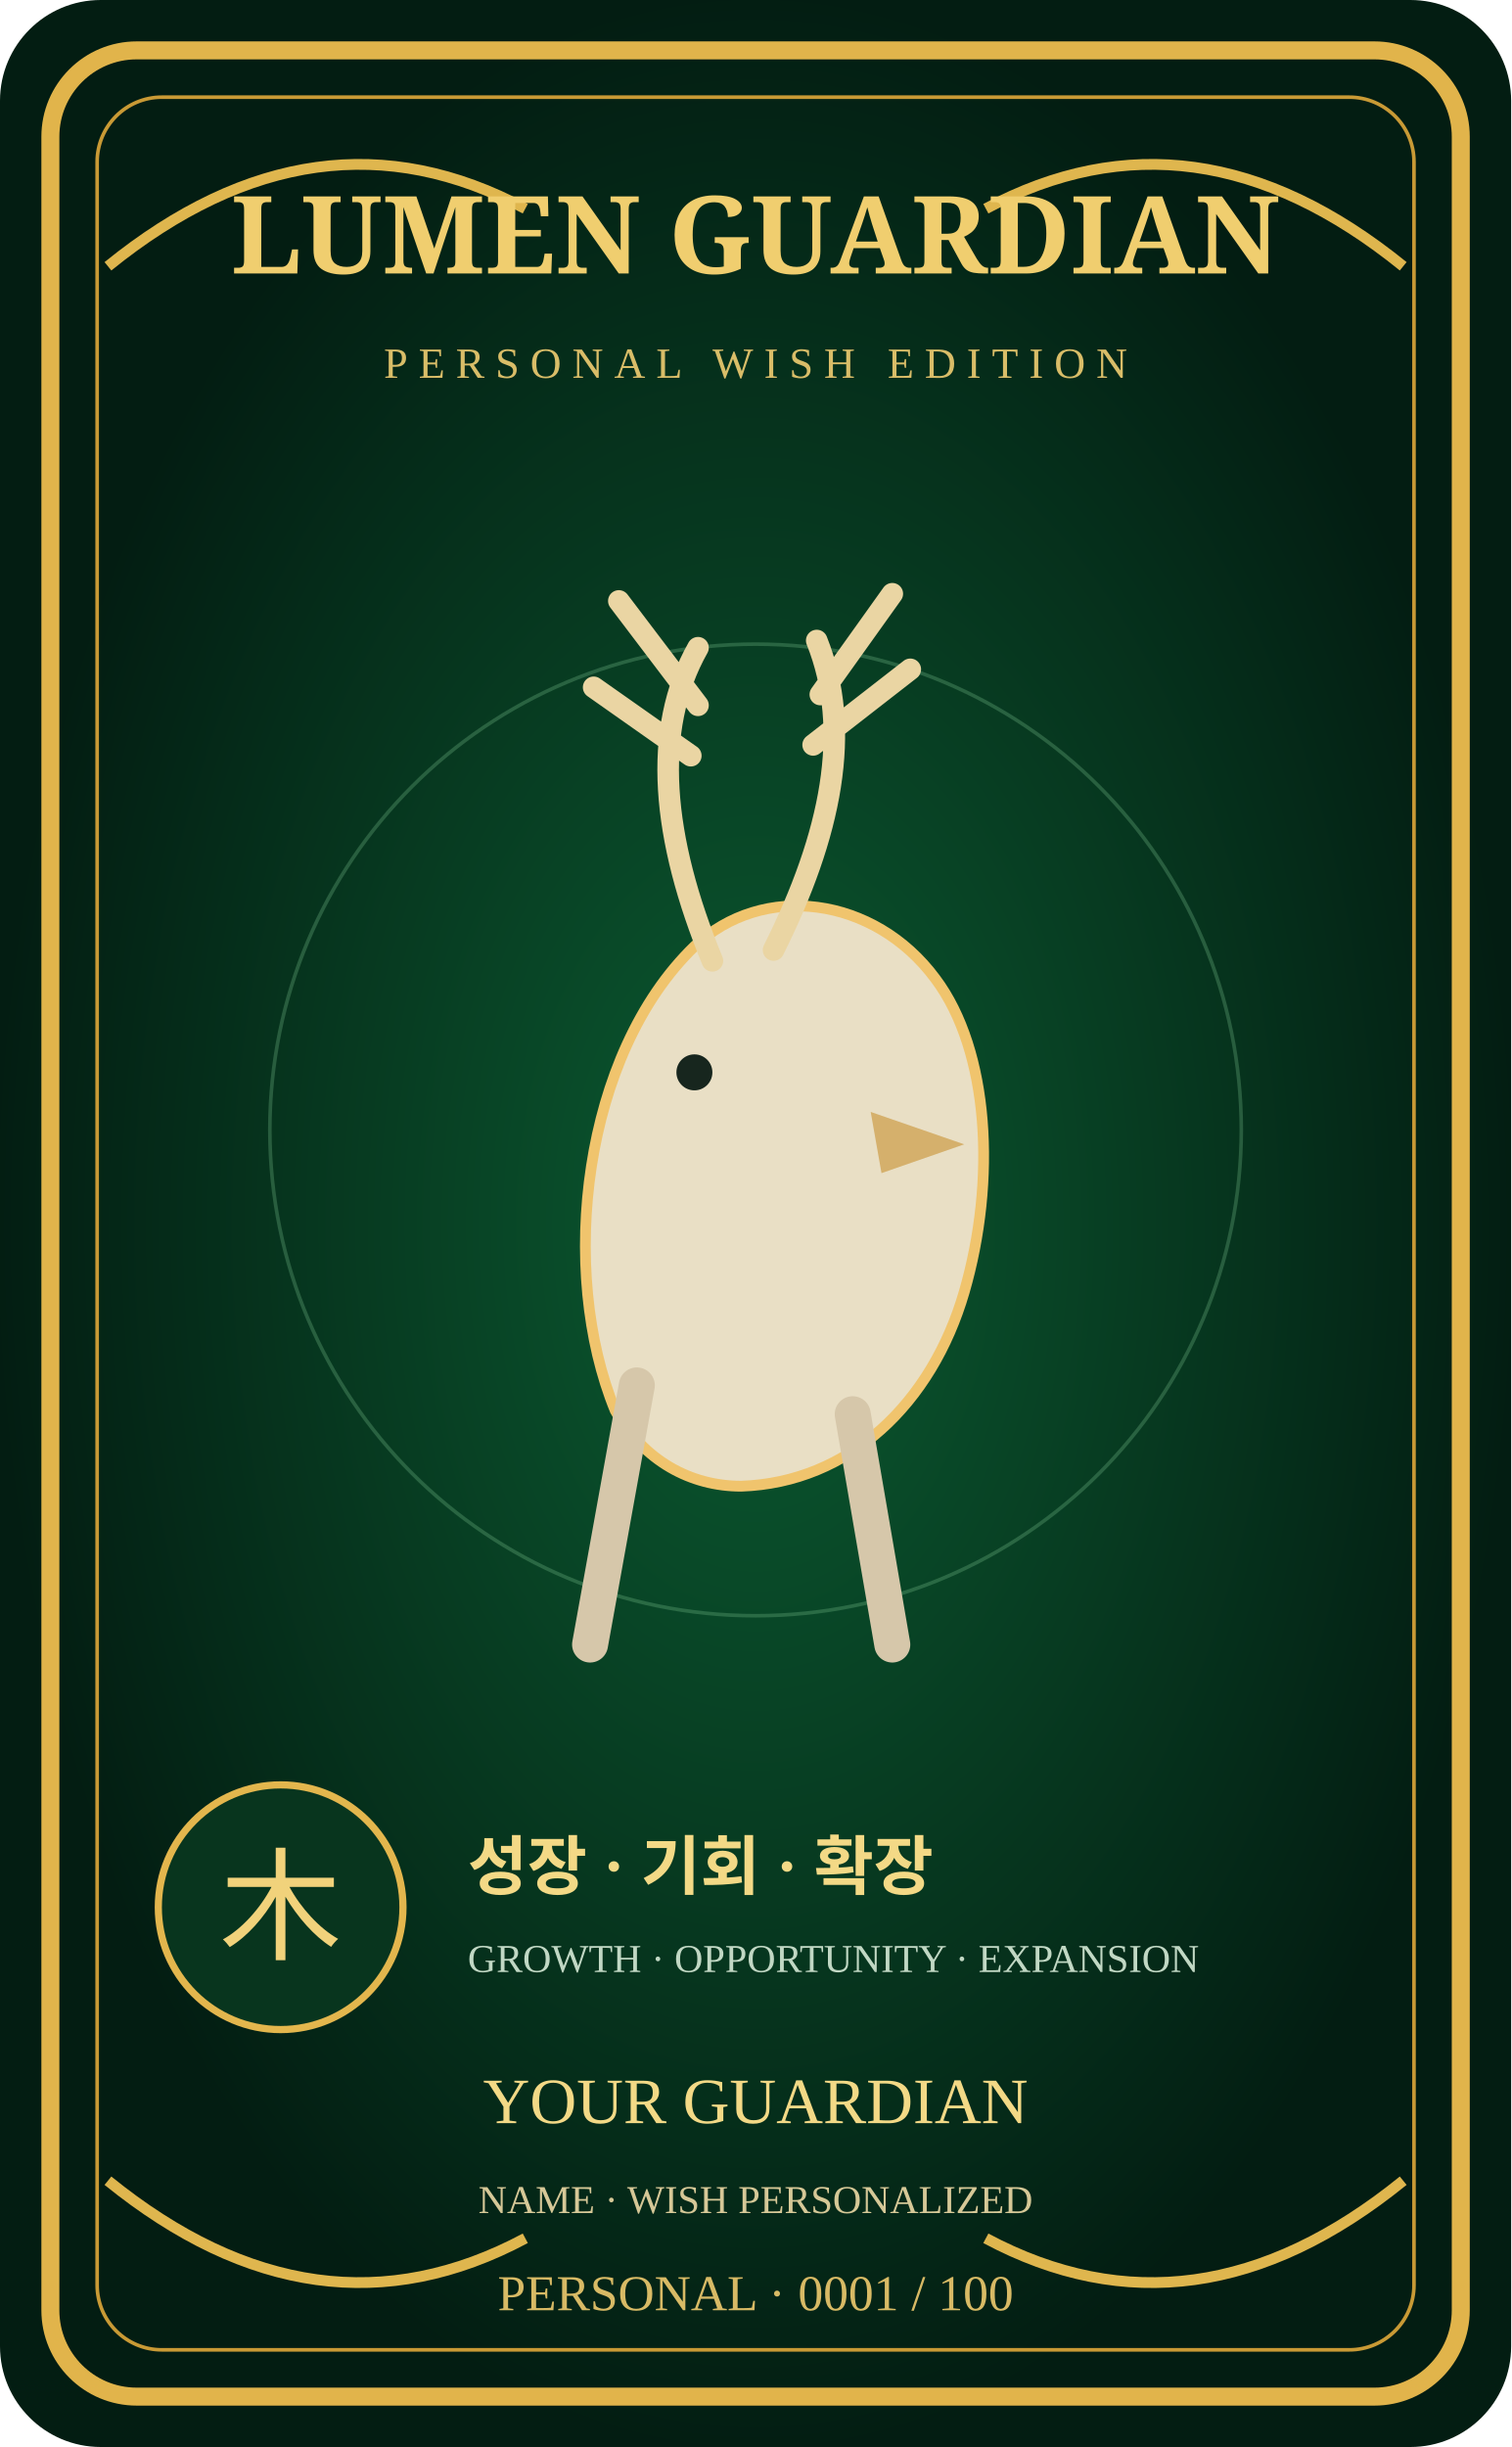
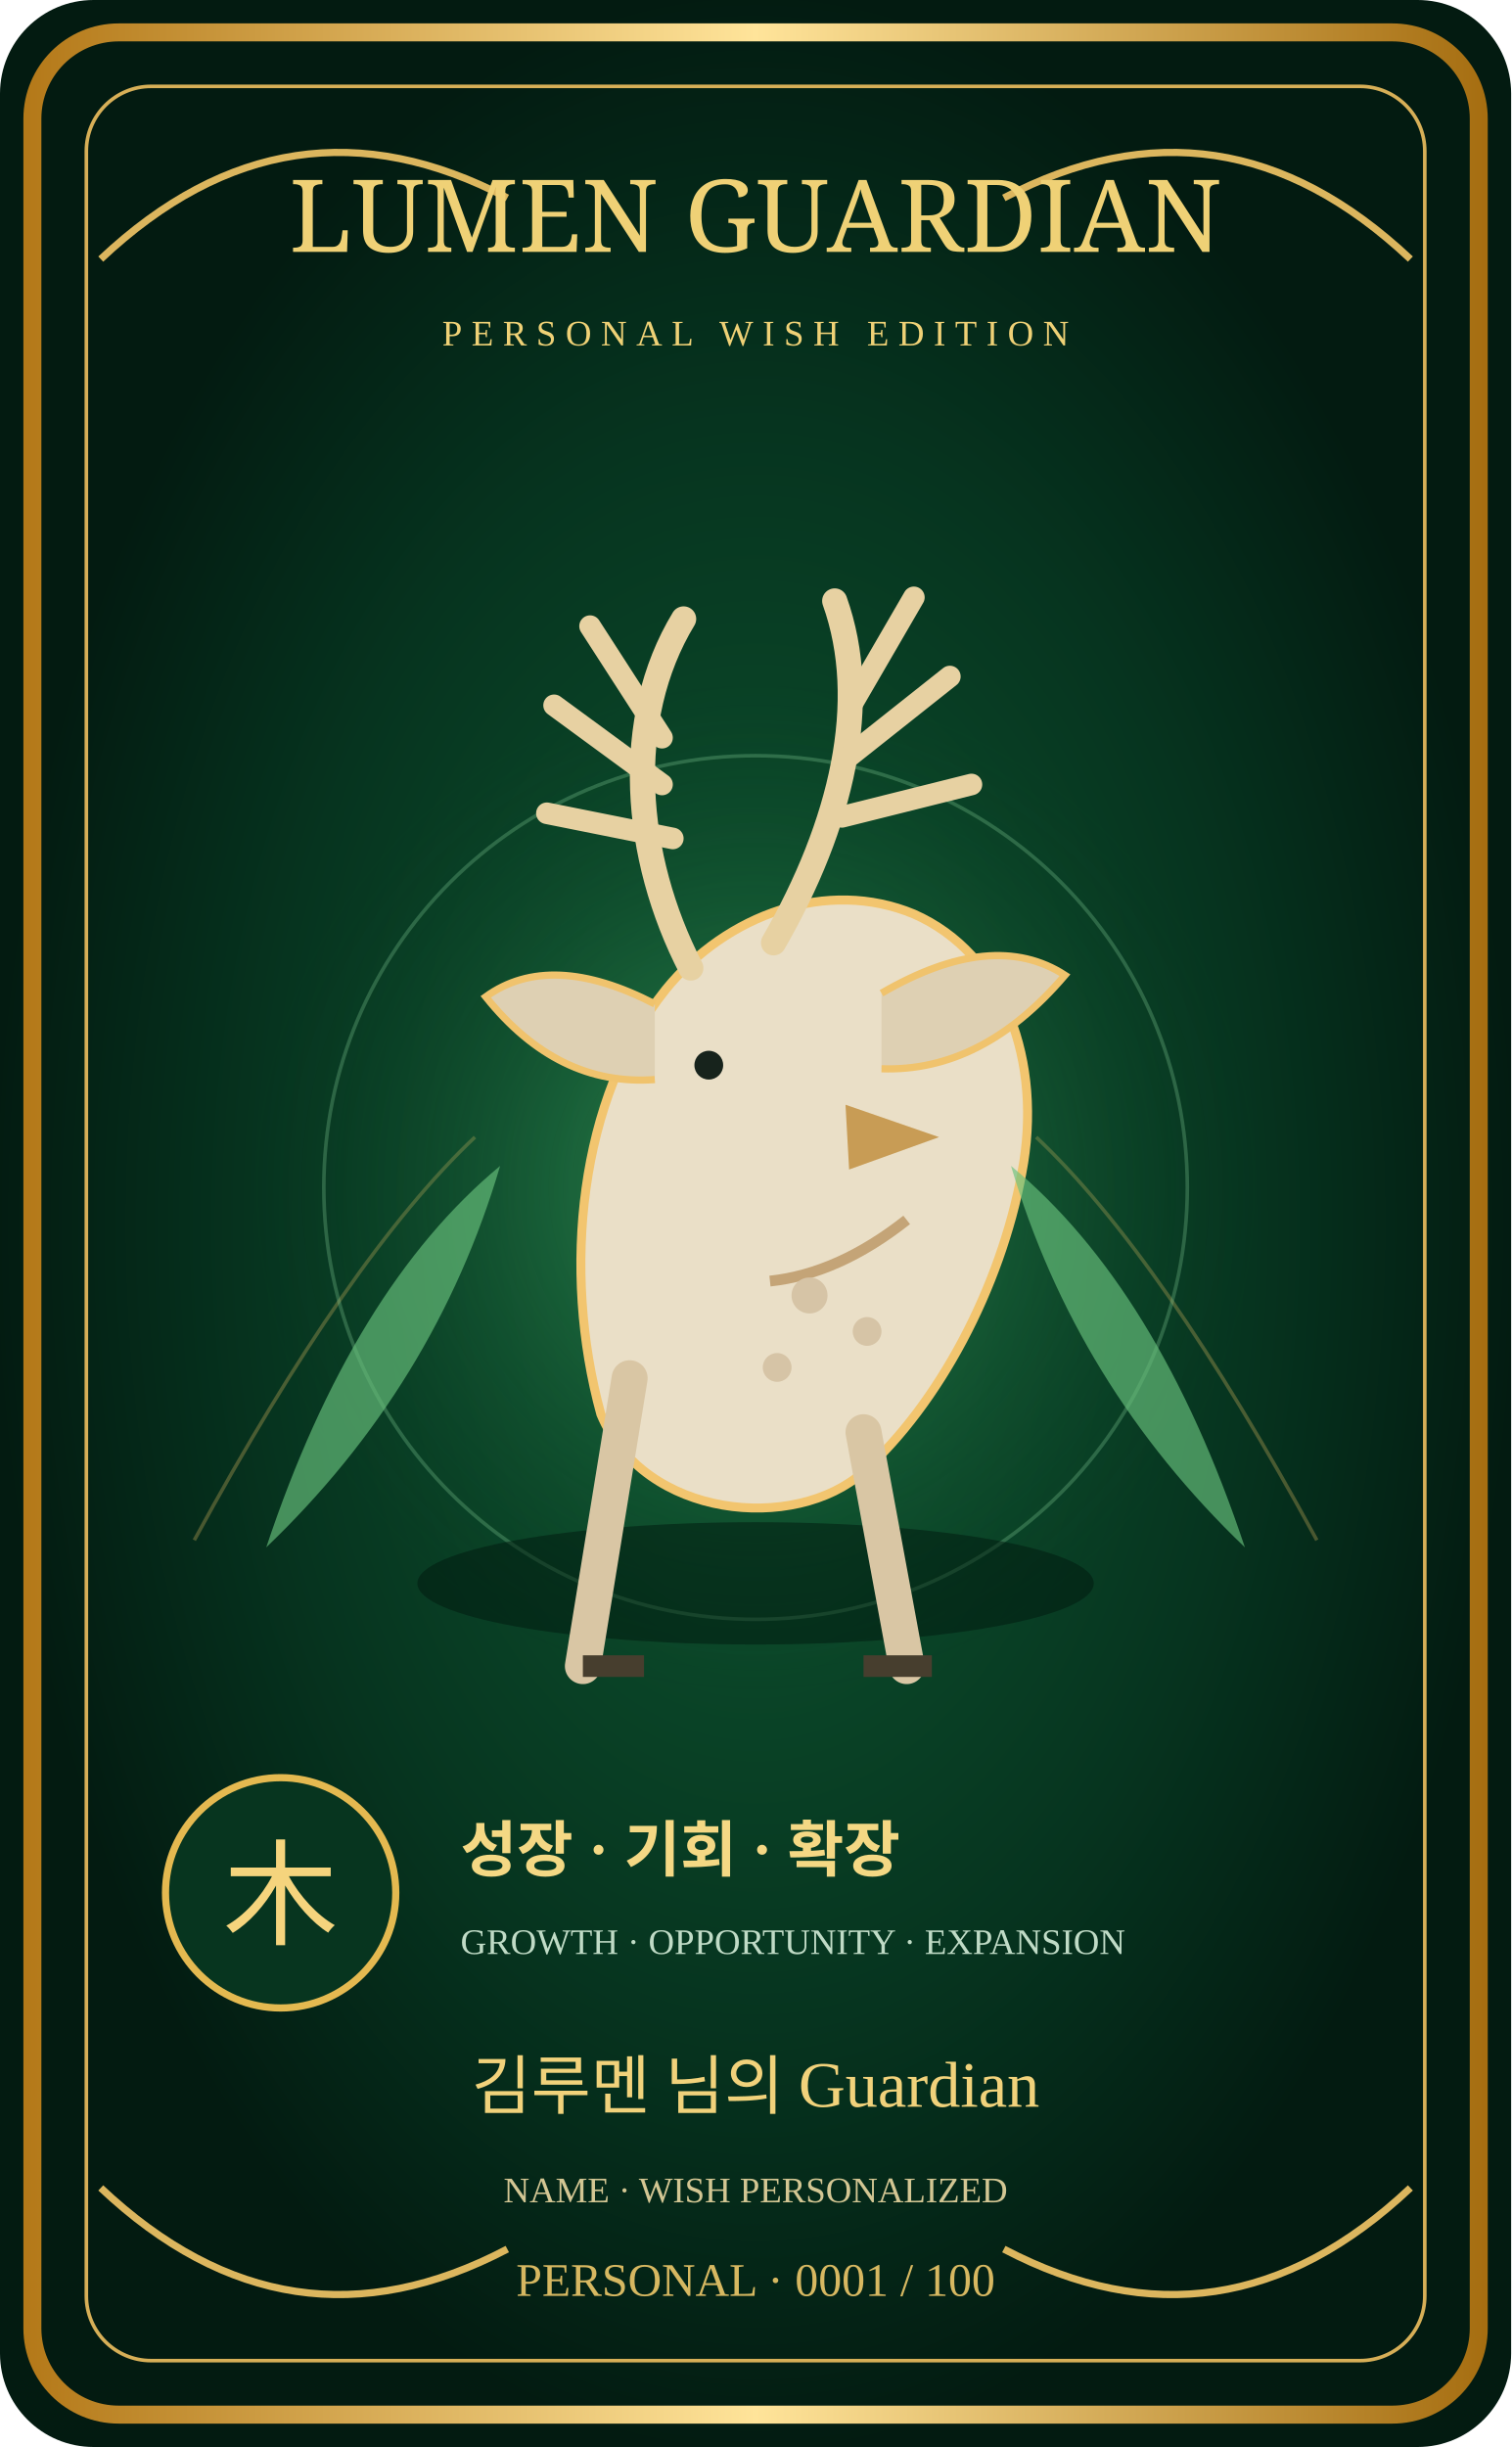
<svg xmlns="http://www.w3.org/2000/svg" viewBox="0 0 420 680">
  <defs>
-     <radialGradient id="g">
-       <stop stop-color="#0b5b31" />
-       <stop offset="1" stop-color="#031d12" />
+     <radialGradient id="bg">
+       <stop stop-color="#0f5a32" />
+       <stop offset=".65" stop-color="#06341f" />
+       <stop offset="1" stop-color="#031b11" />
+     </radialGradient>
+     <linearGradient id="gold">
+       <stop stop-color="#b47919" />
+       <stop offset=".5" stop-color="#ffe49a" />
+       <stop offset="1" stop-color="#a66e11" />
+     </linearGradient>
+     <radialGradient id="gl">
+       <stop stop-color="#61db86" stop-opacity=".42" />
+       <stop offset="1" stop-color="#0b3b23" stop-opacity="0" />
    </radialGradient>
  </defs>
-   <rect width="420" height="680" rx="28" fill="url(#g)" />
-   <rect x="14" y="14" width="392" height="652" rx="24" fill="none" stroke="#e1b44b" stroke-width="5" />
-   <rect x="27" y="27" width="366" height="626" rx="18" fill="none" stroke="#c99a35" />
-   <path d="M30 74Q88 27 146 58M390 74Q332 27 274 58M30 606Q88 653 146 622M390 606Q332 653 274 622" fill="none" stroke="#dfb64e" stroke-width="3" />
-   <text x="210" y="76" text-anchor="middle" fill="#f0ce6f" font-family="Georgia,serif" font-size="30" font-weight="700">LUMEN GUARDIAN</text>
-   <text x="210" y="105" text-anchor="middle" fill="#d9bd68" font-size="12" letter-spacing="3">PERSONAL WISH EDITION</text>
-   <circle cx="210" cy="314" r="135" fill="none" stroke="#82c892" stroke-opacity=".28" />
-   <g transform="translate(210 335)">
-     <path d="M-39 57C-55 18-48-42-17-72C2-90 33-86 50-63C65-43 67-7 58 24C49 55 26 77-4 78C-18 78-31 71-39 57Z" fill="#e9dfc5" stroke="#f0c46d" stroke-width="3" />
-     <path d="M-12-68C-26-102-29-132-16-155M5-71C21-103 27-132 17-157M-18-125L-45-144M-16-139L-38-168M16-128L43-149M18-142L38-170" fill="none" stroke="#ead5a3" stroke-width="6" stroke-linecap="round" />
-     <path d="M-33 50L-46 122M27 58L38 122" stroke="#d6c7aa" stroke-width="10" stroke-linecap="round" />
-     <circle cx="-17" cy="-37" r="5" fill="#17261e" />
-     <path d="M32-26L58-17L35-9Z" fill="#d5b06c" />
+   <rect width="420" height="680" rx="26" fill="url(#bg)" />
+   <rect x="9" y="9" width="402" height="662" rx="24" fill="none" stroke="url(#gold)" stroke-width="5" />
+   <rect x="24" y="24" width="372" height="632" rx="18" fill="none" stroke="#d7af57" />
+   <g fill="none" stroke="#dcb65e">
+     <path d="M28 72q52-49 113-17M392 72q-52-49-113-17M28 608q52 49 113 17M392 608q-52 49-113 17" stroke-width="2" />
+     <path d="M54 428q43-79 78-112M366 428q-43-79-78-112" opacity=".32" />
  </g>
-   <circle cx="78" cy="530" r="34" fill="#08351e" stroke="#e3b64d" stroke-width="2" />
-   <text x="78" y="542" text-anchor="middle" fill="#f1d27b" font-size="34" font-family="serif">木</text>
-   <text x="130" y="525" fill="#f3d986" font-size="18" font-weight="700">성장 · 기회 · 확장</text>
-   <text x="130" y="548" fill="#c1d8c4" font-size="11">GROWTH · OPPORTUNITY · EXPANSION</text>
-   <text x="210" y="590" text-anchor="middle" fill="#f3d986" font-size="18">YOUR GUARDIAN</text>
-   <text x="210" y="615" text-anchor="middle" fill="#d6c897" font-size="11">NAME · WISH PERSONALIZED</text>
-   <text x="210" y="642" text-anchor="middle" fill="#d8ba65" font-size="14">PERSONAL · 0001 / 100</text>
+   <g fill="#efd176" text-anchor="middle">
+     <text x="210" y="70" font-family="Georgia,serif" font-size="28">LUMEN GUARDIAN</text>
+     <text x="210" y="96" font-size="10" letter-spacing="2.6">PERSONAL WISH EDITION</text>
+   </g>
+   <circle cx="210" cy="330" r="142" fill="url(#gl)" />
+   <circle cx="210" cy="330" r="120" fill="none" stroke="#8bd69e" stroke-opacity=".28" />
+   <g transform="translate(210 350)">
+     <ellipse cy="90" rx="94" ry="17" fill="#00170d" opacity=".5" />
+     <path d="M-43 43C-54 3-49-45-25-75C-8-96 20-106 44-96C69-85 80-55 74-24C68 8 51 40 30 59C11 76-31 72-43 43Z" fill="#eadfc7" stroke="#f2c56f" stroke-width="2.5" />
+     <path d="M-18-81C-34-112-37-150-20-178M5-88C24-121 32-155 22-183" fill="none" stroke="#e7d1a2" stroke-width="7" stroke-linecap="round" />
+     <g stroke="#e7d1a2" stroke-width="6" stroke-linecap="round">
+       <path d="M-26-132l-30-22M-26-145l-20-31M-23-117l-35-7M25-139l29-23M26-153l18-31M24-123l36-9" />
+     </g>
+     <path d="M-28-71q-29-15-47-2q20 25 47 23M35-74q31-18 51-5q-23 27-51 26" fill="#ded0b3" stroke="#f0c36d" stroke-width="2" />
+     <path d="M-35 33L-48 113M30 48L42 113" stroke="#d9c6a4" stroke-width="10" stroke-linecap="round" />
+     <path d="M-48 113h17M30 113h19" stroke="#473e2e" stroke-width="6" />
+     <circle cx="-13" cy="-54" r="4" fill="#17231c" />
+     <path d="M25-43l26 9l-25 9Z" fill="#c89c55" />
+     <path d="M42-11q-19 15-38 17" fill="none" stroke="#c4a477" stroke-width="3" />
+     <g fill="#d6c4a6">
+       <circle cx="15" cy="10" r="5" />
+       <circle cx="31" cy="20" r="4" />
+       <circle cx="6" cy="30" r="4" />
+     </g>
+   </g>
+   <g fill="#69c17c" opacity=".65">
+     <path d="M74 430q24-72 65-106q-18 61-65 106M346 430q-24-72-65-106q18 61 65 106" />
+   </g>
+   <circle cx="78" cy="526" r="32" fill="#07351f" stroke="#e4b950" stroke-width="2" />
+   <text x="78" y="538" text-anchor="middle" fill="#f5d47d" font-size="32" font-family="serif">木</text>
+   <text x="128" y="520" fill="#f4d884" font-size="17" font-weight="700">성장 · 기회 · 확장</text>
+   <text x="128" y="543" fill="#c0dbc6" font-size="10">GROWTH · OPPORTUNITY · EXPANSION</text>
+   <text x="210" y="586" text-anchor="middle" fill="#f1d27b" font-size="18">김루멘 님의 Guardian</text>
+   <text x="210" y="612" text-anchor="middle" fill="#d3c693" font-size="10">NAME · WISH PERSONALIZED</text>
+   <text x="210" y="638" text-anchor="middle" fill="#d7b861" font-size="13">PERSONAL · 0001 / 100</text>
</svg>
